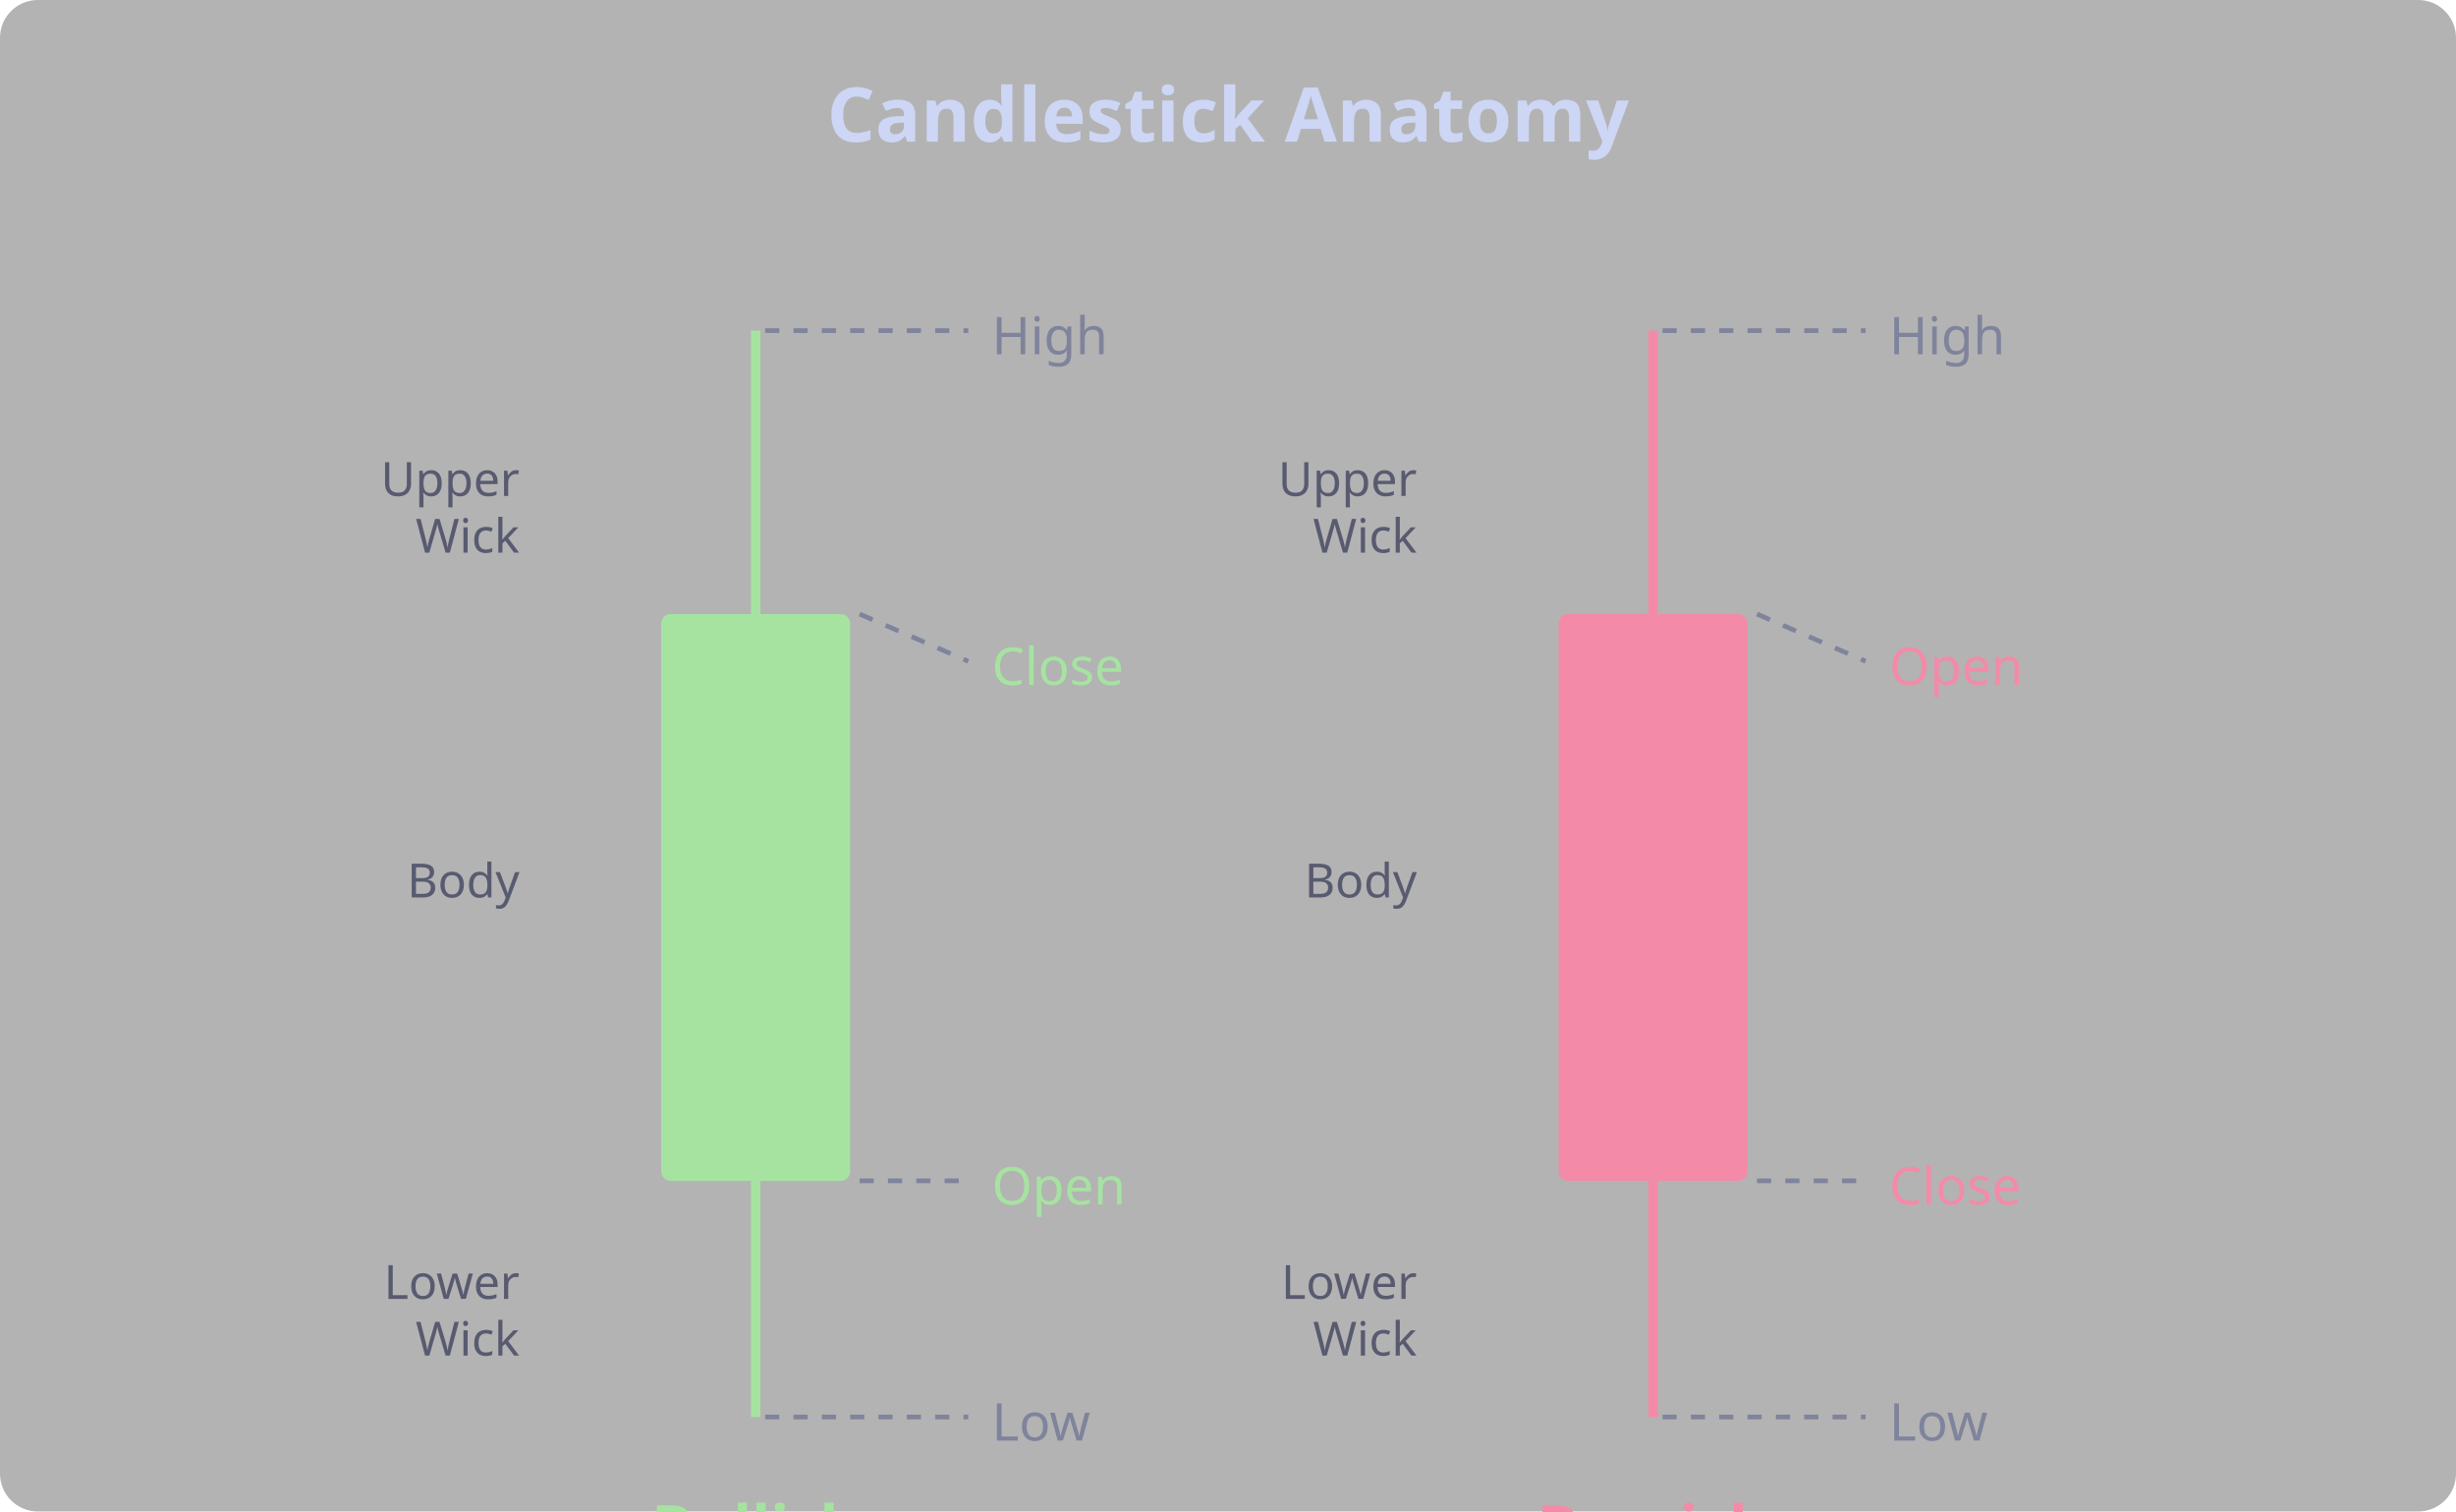
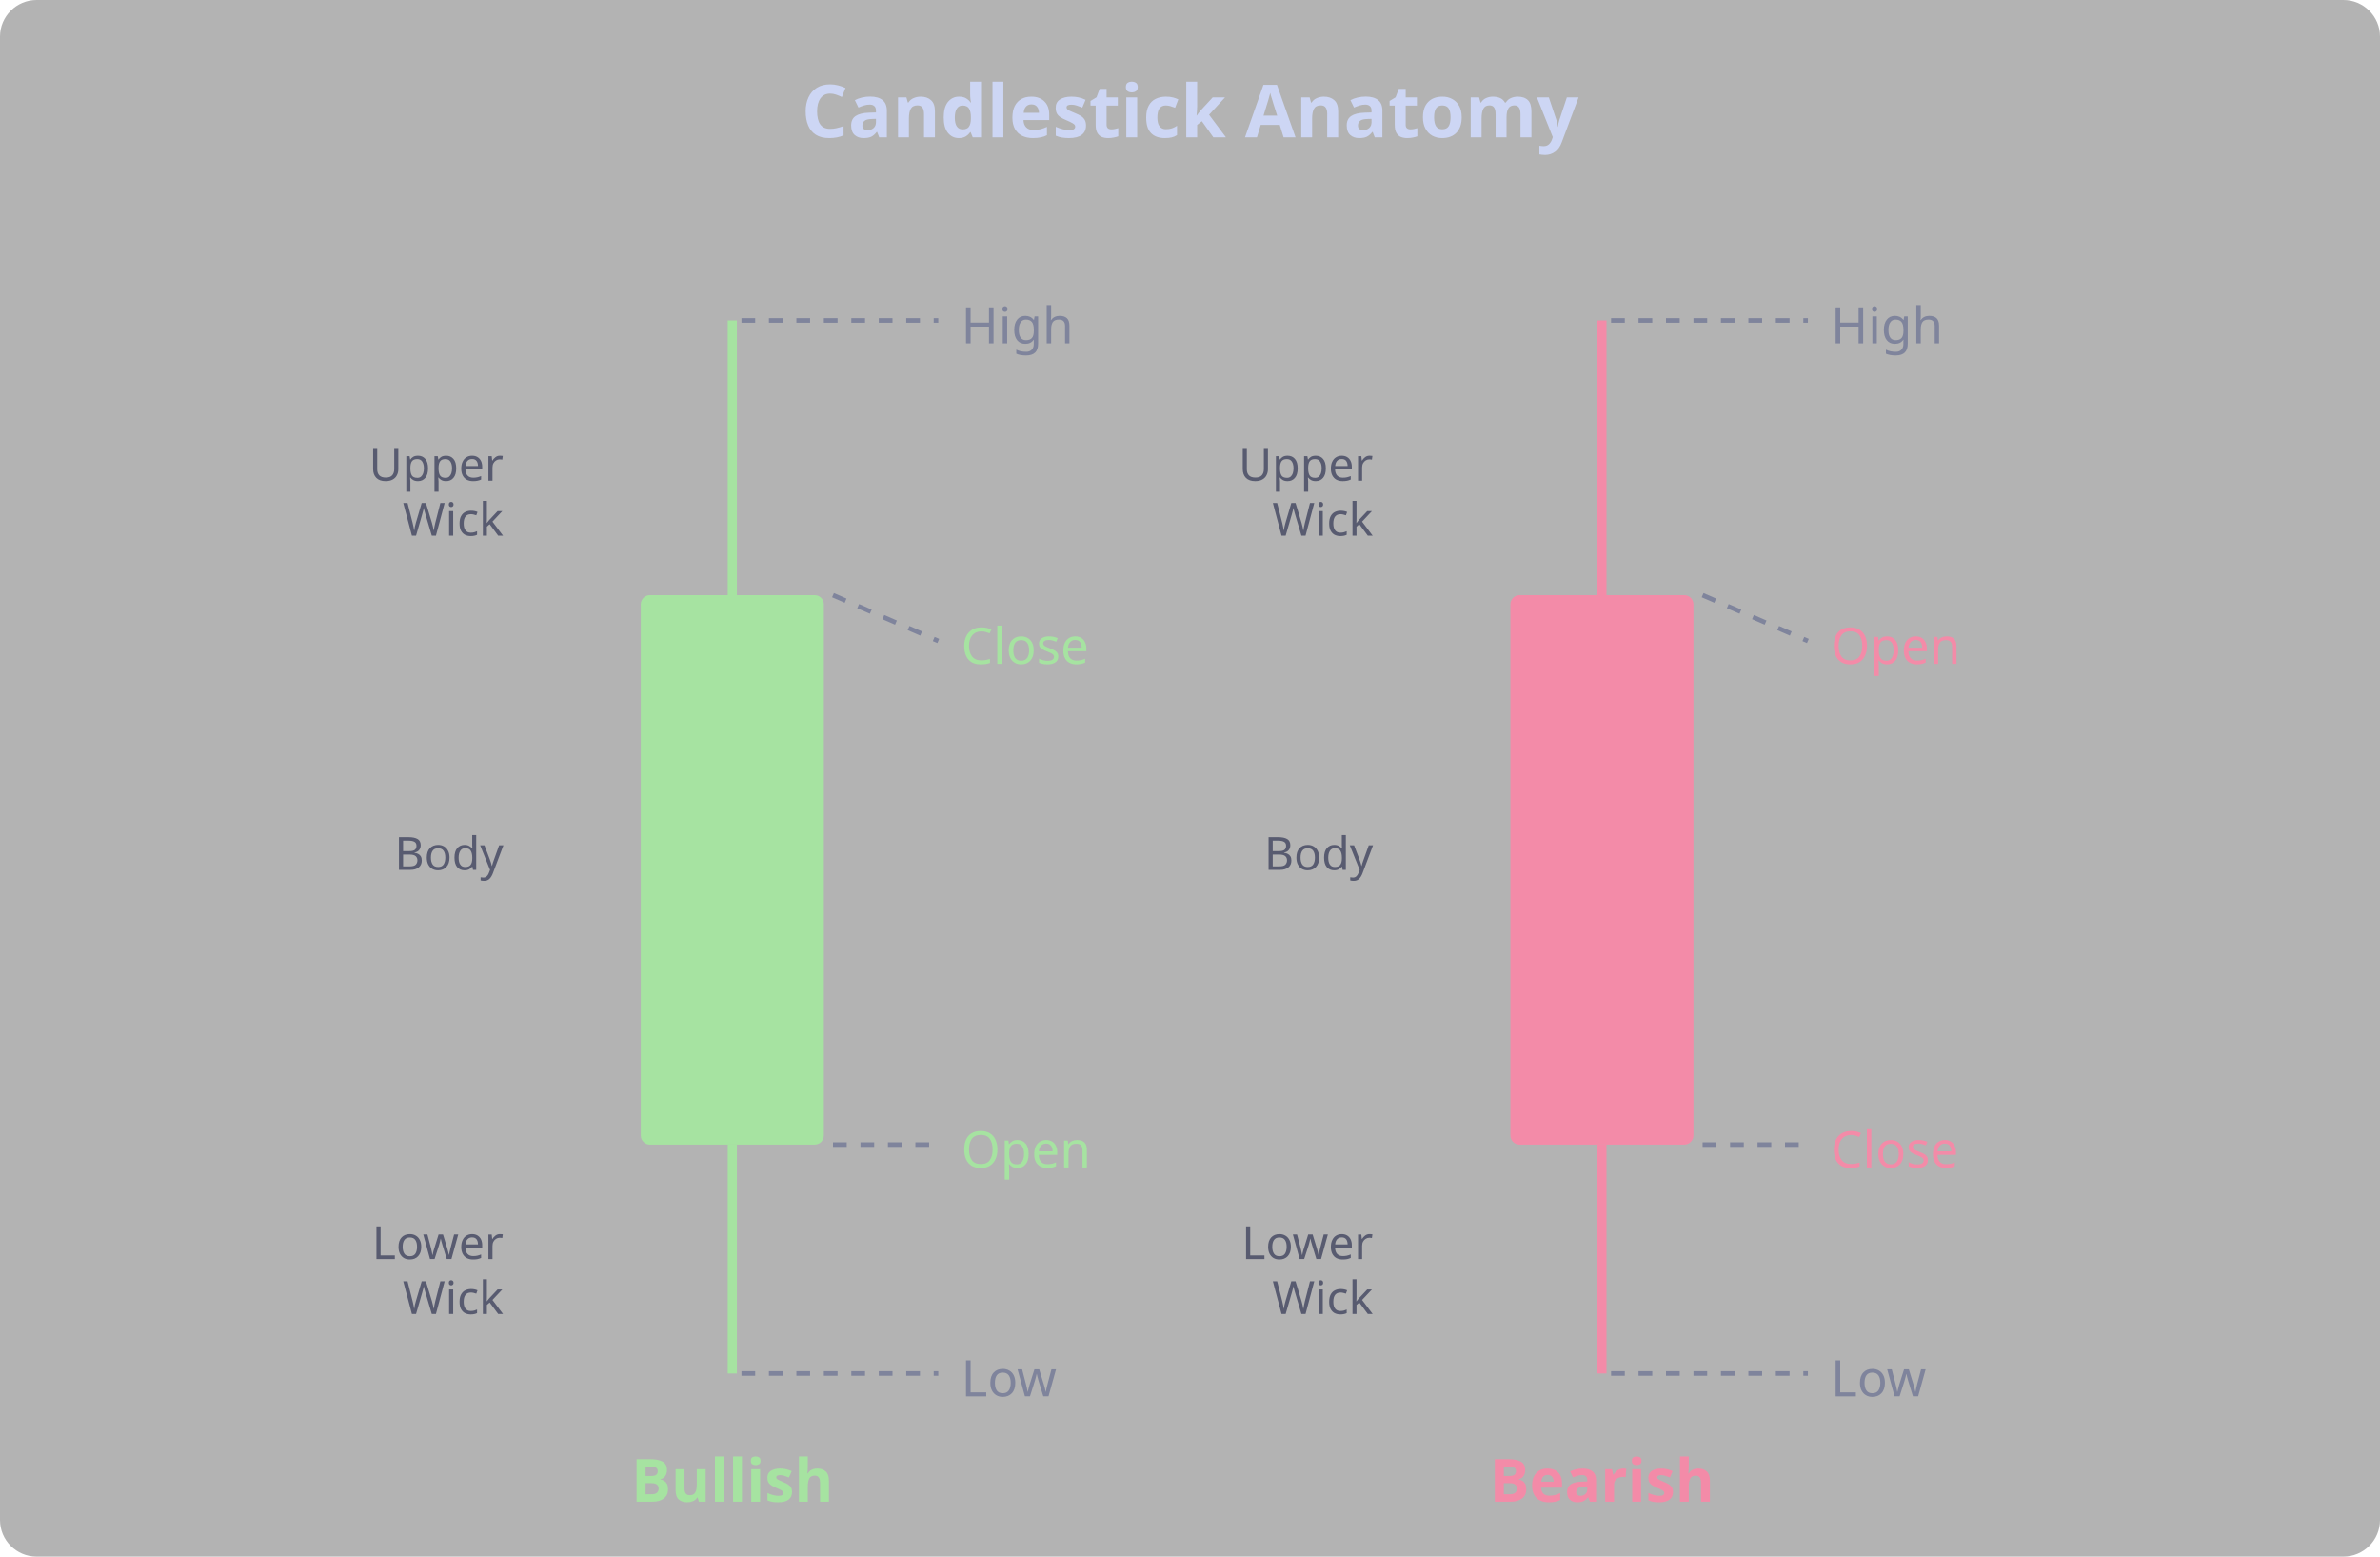
- <svg xmlns="http://www.w3.org/2000/svg" viewBox="0 0 520 320">
-   <rect width="520" height="320" fill="#000000" fill-opacity="0.3" rx="8" />
+ <svg xmlns="http://www.w3.org/2000/svg" viewBox="0 0 520 340">
+   <rect width="520" height="340" fill="#000000" fill-opacity="0.3" rx="8" />
  <text x="260" y="30" fill="#cdd6f4" font-family="sans-serif" font-size="16" font-weight="bold" text-anchor="middle">Candlestick Anatomy</text>
  <g transform="translate(120, 50)">
    <line x1="40" y1="20" x2="40" y2="80" stroke="#a6e3a1" stroke-width="2" />
    <rect x="20" y="80" width="40" height="120" fill="#a6e3a1" rx="2" />
    <line x1="40" y1="200" x2="40" y2="250" stroke="#a6e3a1" stroke-width="2" />
    <text x="90" y="25" fill="#7f849c" font-family="sans-serif" font-size="11">High</text>
    <line x1="42" y1="20" x2="85" y2="20" stroke="#7f849c" stroke-width="1" stroke-dasharray="3,3" />
    <text x="90" y="95" fill="#a6e3a1" font-family="sans-serif" font-size="11">Close</text>
    <line x1="62" y1="80" x2="85" y2="90" stroke="#7f849c" stroke-width="1" stroke-dasharray="3,3" />
    <text x="90" y="205" fill="#a6e3a1" font-family="sans-serif" font-size="11">Open</text>
    <line x1="62" y1="200" x2="85" y2="200" stroke="#7f849c" stroke-width="1" stroke-dasharray="3,3" />
    <text x="90" y="255" fill="#7f849c" font-family="sans-serif" font-size="11">Low</text>
    <line x1="42" y1="250" x2="85" y2="250" stroke="#7f849c" stroke-width="1" stroke-dasharray="3,3" />
    <text x="-10" y="55" fill="#585b70" font-family="sans-serif" font-size="10" text-anchor="end">Upper</text>
    <text x="-10" y="67" fill="#585b70" font-family="sans-serif" font-size="10" text-anchor="end">Wick</text>
    <text x="-10" y="140" fill="#585b70" font-family="sans-serif" font-size="10" text-anchor="end">Body</text>
    <text x="-10" y="225" fill="#585b70" font-family="sans-serif" font-size="10" text-anchor="end">Lower</text>
    <text x="-10" y="237" fill="#585b70" font-family="sans-serif" font-size="10" text-anchor="end">Wick</text>
    <text x="40" y="278" fill="#a6e3a1" font-family="sans-serif" font-size="13" font-weight="bold" text-anchor="middle">Bullish</text>
  </g>
  <g transform="translate(310, 50)">
    <line x1="40" y1="20" x2="40" y2="80" stroke="#f38ba8" stroke-width="2" />
    <rect x="20" y="80" width="40" height="120" fill="#f38ba8" rx="2" />
    <line x1="40" y1="200" x2="40" y2="250" stroke="#f38ba8" stroke-width="2" />
    <text x="90" y="25" fill="#7f849c" font-family="sans-serif" font-size="11">High</text>
    <line x1="42" y1="20" x2="85" y2="20" stroke="#7f849c" stroke-width="1" stroke-dasharray="3,3" />
    <text x="90" y="95" fill="#f38ba8" font-family="sans-serif" font-size="11">Open</text>
    <line x1="62" y1="80" x2="85" y2="90" stroke="#7f849c" stroke-width="1" stroke-dasharray="3,3" />
    <text x="90" y="205" fill="#f38ba8" font-family="sans-serif" font-size="11">Close</text>
    <line x1="62" y1="200" x2="85" y2="200" stroke="#7f849c" stroke-width="1" stroke-dasharray="3,3" />
    <text x="90" y="255" fill="#7f849c" font-family="sans-serif" font-size="11">Low</text>
    <line x1="42" y1="250" x2="85" y2="250" stroke="#7f849c" stroke-width="1" stroke-dasharray="3,3" />
    <text x="-10" y="55" fill="#585b70" font-family="sans-serif" font-size="10" text-anchor="end">Upper</text>
    <text x="-10" y="67" fill="#585b70" font-family="sans-serif" font-size="10" text-anchor="end">Wick</text>
    <text x="-10" y="140" fill="#585b70" font-family="sans-serif" font-size="10" text-anchor="end">Body</text>
    <text x="-10" y="225" fill="#585b70" font-family="sans-serif" font-size="10" text-anchor="end">Lower</text>
    <text x="-10" y="237" fill="#585b70" font-family="sans-serif" font-size="10" text-anchor="end">Wick</text>
    <text x="40" y="278" fill="#f38ba8" font-family="sans-serif" font-size="13" font-weight="bold" text-anchor="middle">Bearish</text>
  </g>
</svg>
